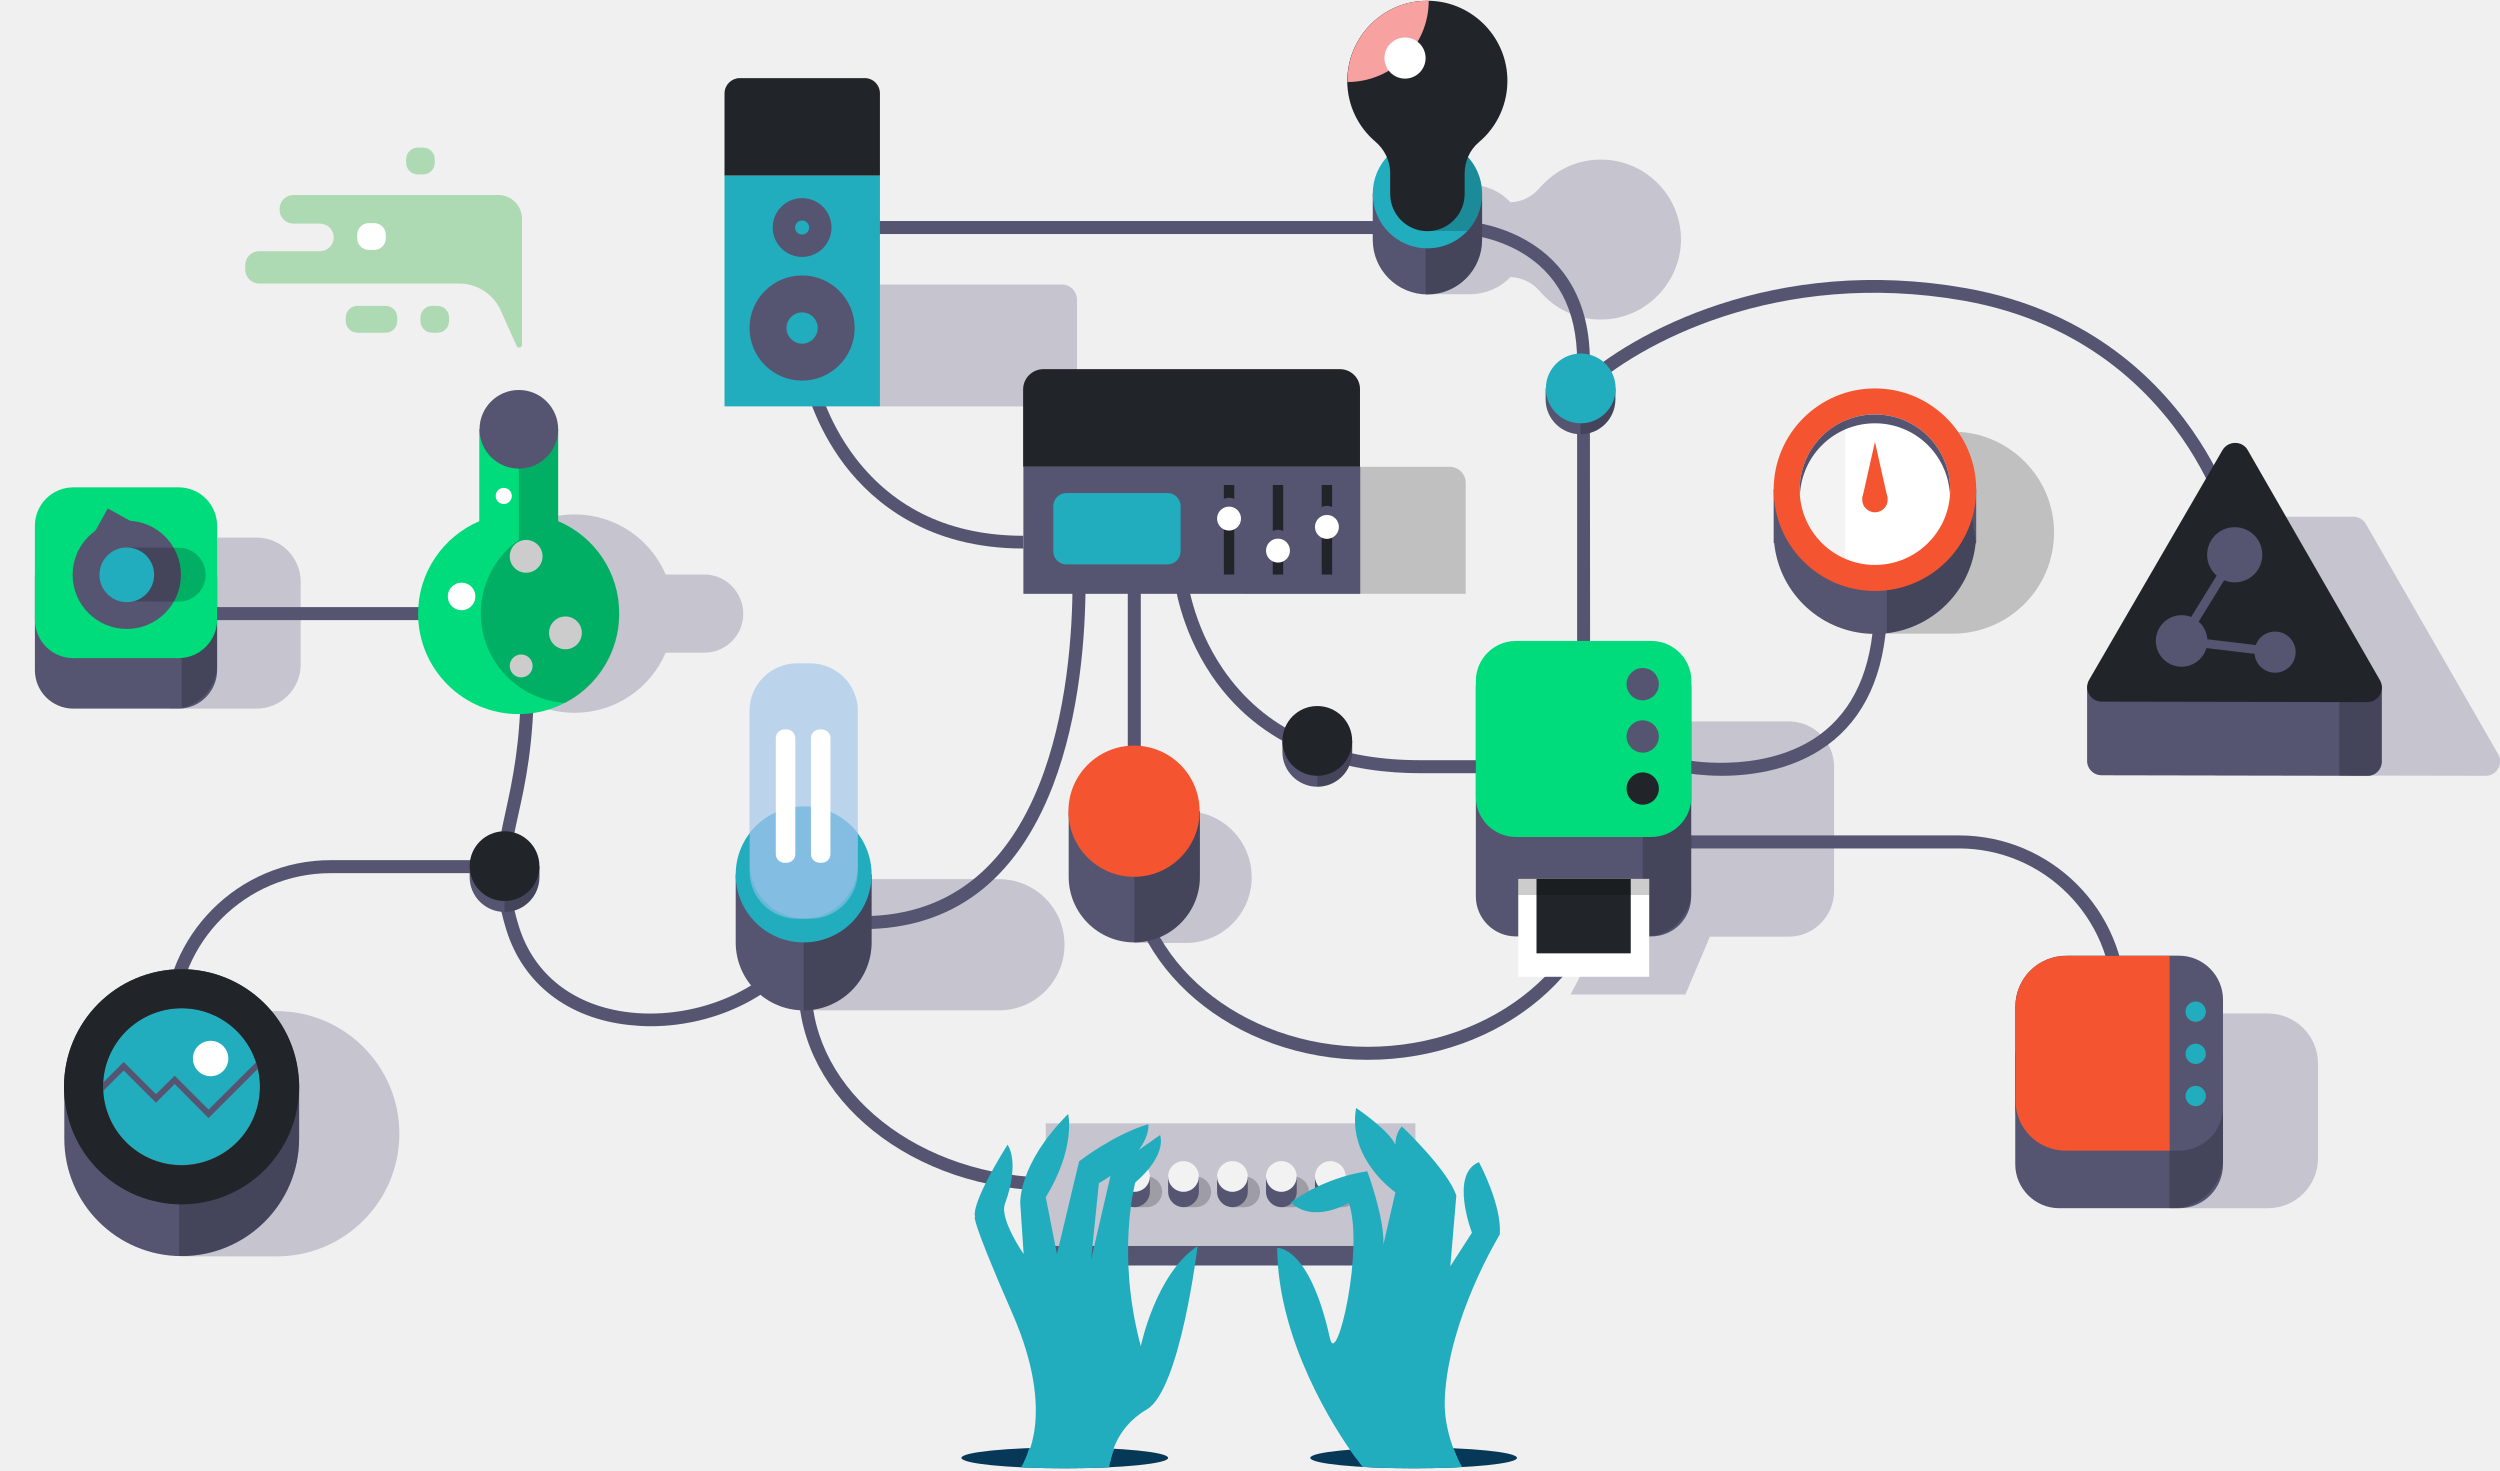
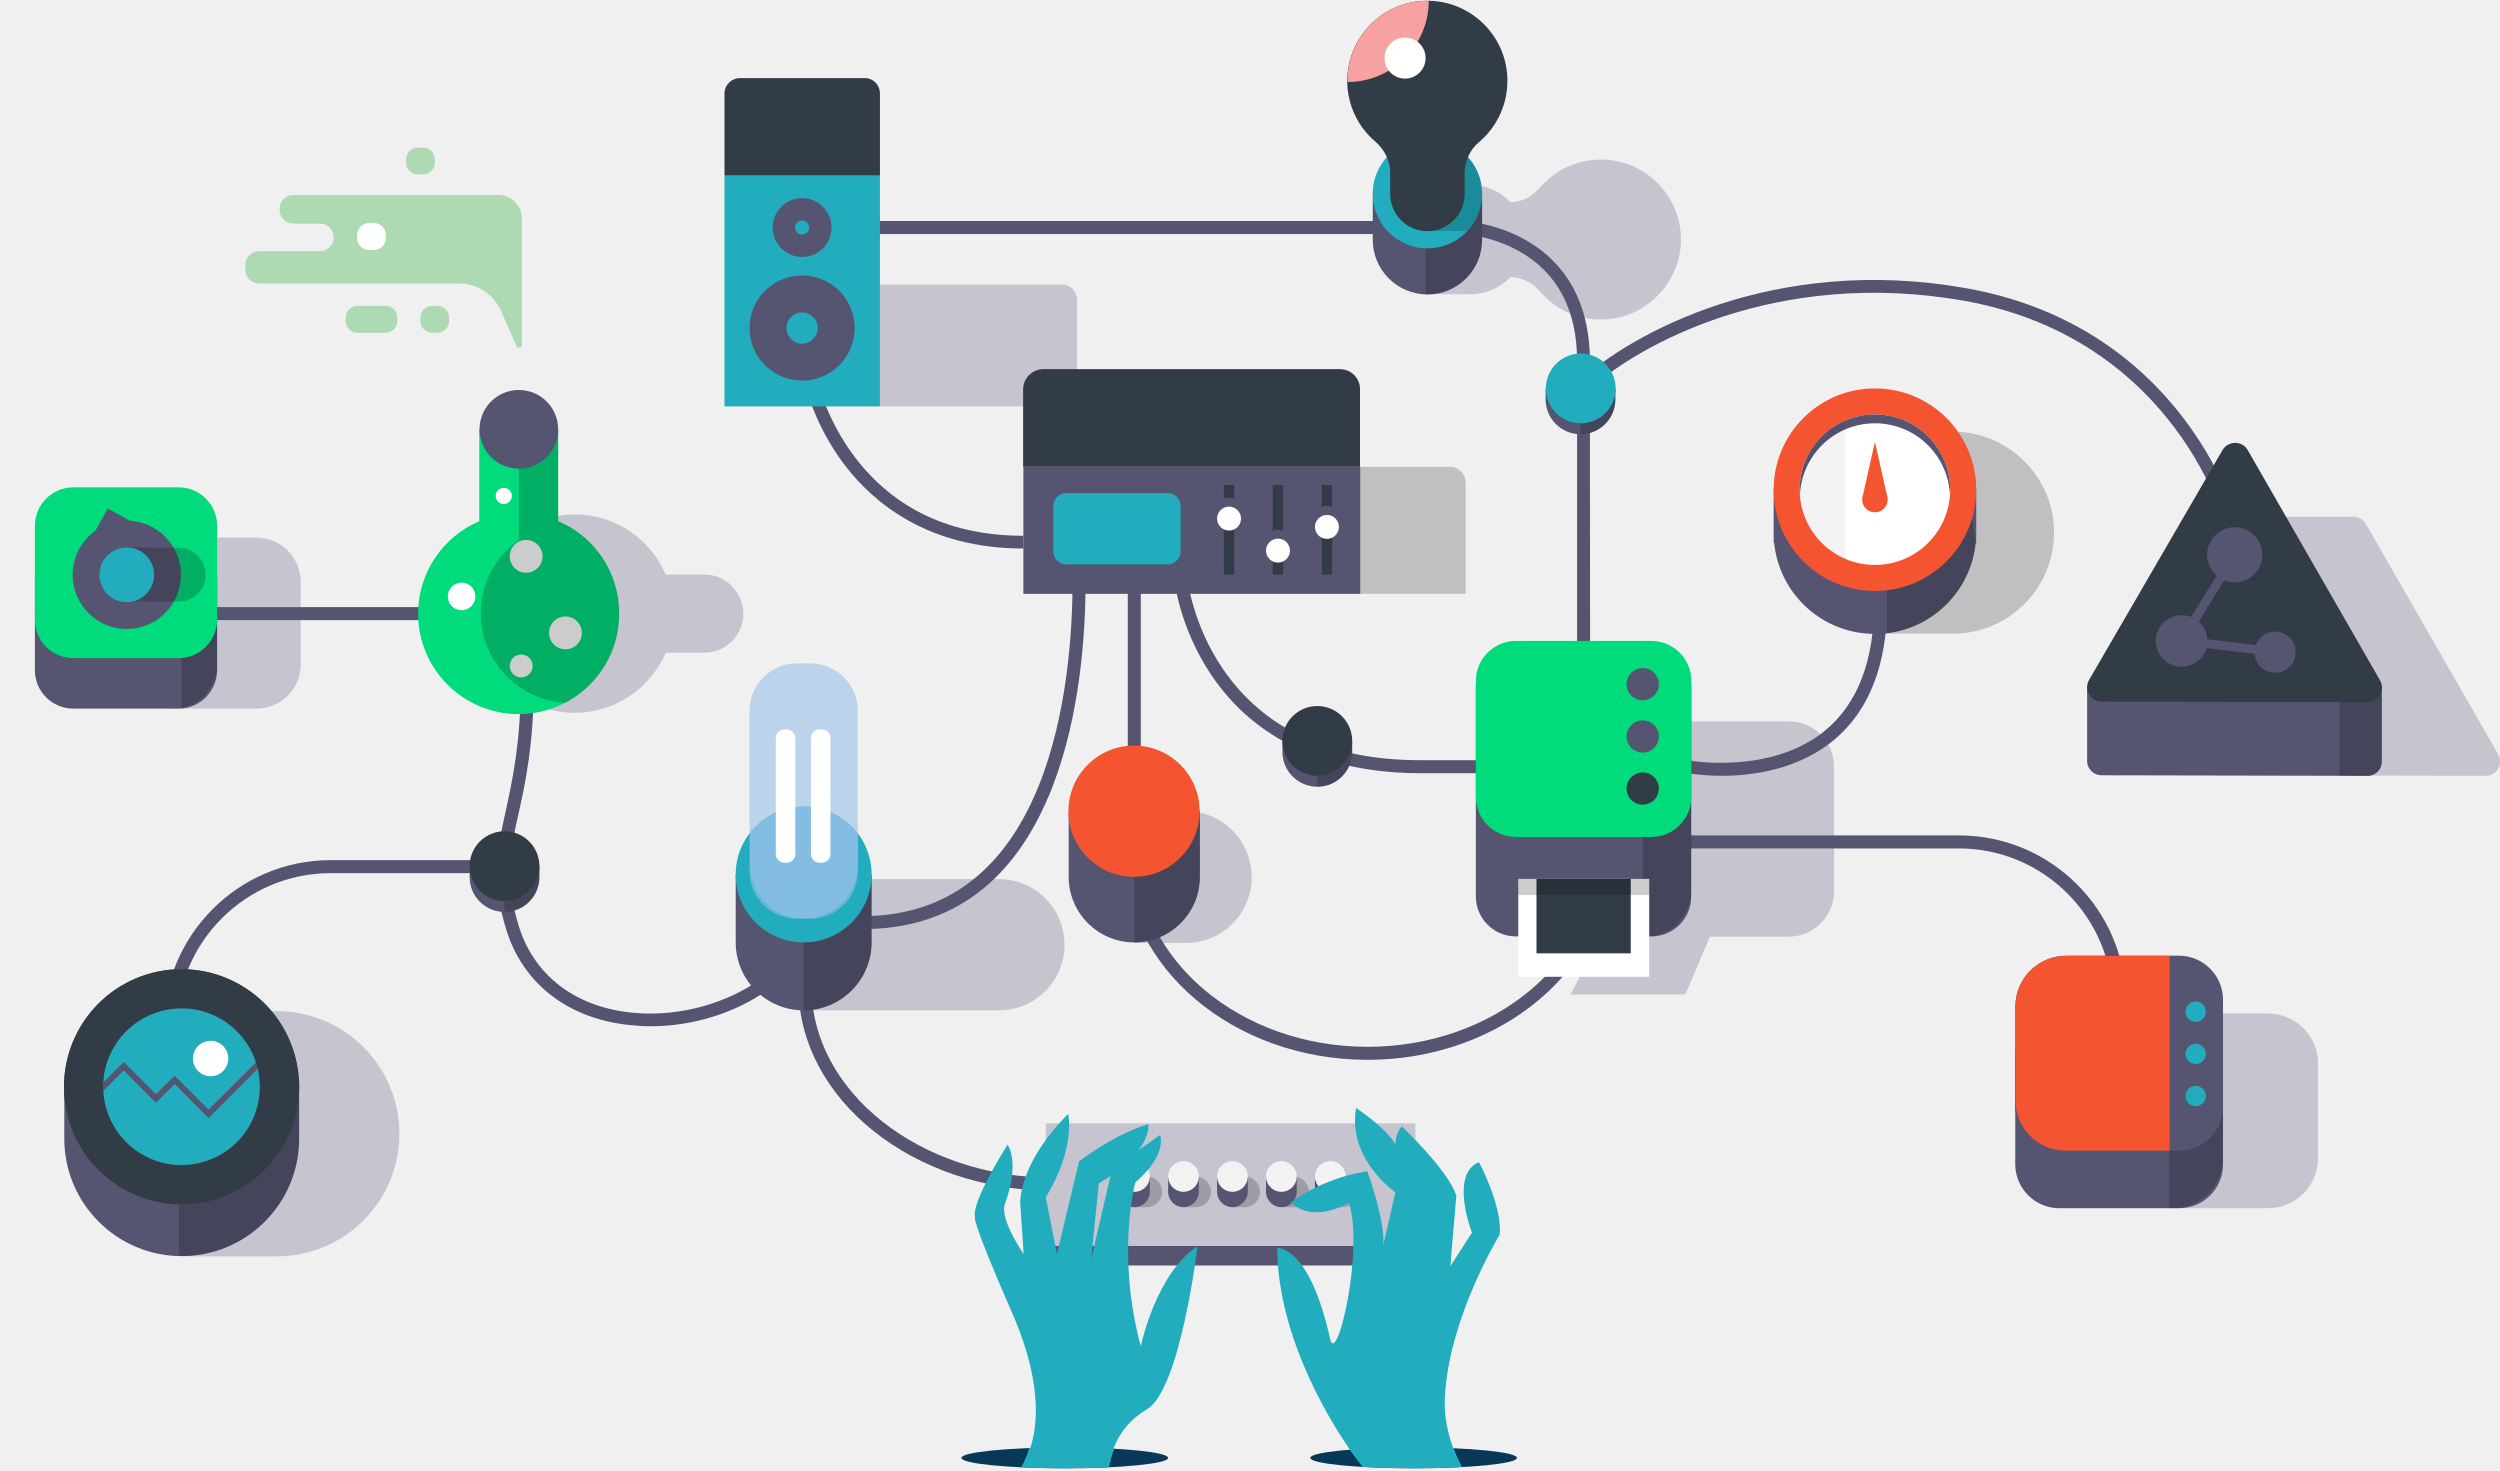
<svg xmlns="http://www.w3.org/2000/svg" xmlns:xlink="http://www.w3.org/1999/xlink" version="1.1" id="Layer_1" x="0px" y="0px" viewBox="80 358 960.3 565" style="enable-background:new 80 358 960.3 565;" xml:space="preserve">
  <style type="text/css">
	.st0{fill:#083857;}
	.st1{fill:#C5C4CF;}
	.st2{fill:#555572;}
	.st3{opacity:0.2;enable-background:new    ;}
- 	.st4{fill:#212529;}
+ 	.st4{fill:#323c47;}
	.st5{fill:#F45530;}
	.st6{fill:#22adbf;}
	.st7{fill:#F2F2F2;}
	.st8{clip-path:url(#SVGID_2_);fill:#22adbf;}
	.st9{clip-path:url(#SVGID_4_);fill:#22adbf;}
	.st10{fill:#FFFFFF;}
	.st11{fill:#00DB7C;}
	.st12{fill:#ADD9B3;}
	.st13{fill:#F7A1A1;}
	.st14{opacity:5.000000e-02;enable-background:new    ;}
	.st15{opacity:0.59;fill:#96C1E8;enable-background:new    ;}
	.st16{fill:#595A5C;}
</style>
  <ellipse class="st0" cx="489" cy="918" rx="39.7" ry="4" />
  <ellipse class="st0" cx="623" cy="918" rx="39.7" ry="4" />
  <path id="XMLID_122_" class="st1" d="M186.3,746.4h-36v16.8c-6.9,8.2-11.1,18.8-11.1,30.3c0,11.6,4.2,22.1,11.1,30.3v16.8h36  c26,0,47.1-21.1,47.1-47.1C233.4,767.5,212.3,746.4,186.3,746.4z" />
  <path id="XMLID_117_" class="st2" d="M194.9,773.9v21.5c0,24.9-20.2,45.1-45.1,45.1s-45.1-20.2-45.1-45.1v-21.5H194.9z" />
  <path class="st3" d="M148.8,840.4c0.3,0,0.7,0,1,0c24.9,0,45.1-20.2,45.1-45.1v-21.5h-46.1V840.4z" />
  <path class="st1" d="M951.1,822.1h-37.7v-23.4L894,766.6c0-10.7,8.6-19.3,19.3-19.3h37.8c10.7,0,19.3,8.6,19.3,19.3v36.2  C970.4,813.5,961.8,822.1,951.1,822.1z" />
  <path class="st2" d="M917,822.1h-46c-9.3,0-16.9-7.6-16.9-16.9v-41c0-9.3,7.6-16.9,16.9-16.9h46c9.3,0,16.9,7.6,16.9,16.9v41  C933.9,814.6,926.4,822.1,917,822.1z" />
  <path class="st3" d="M914.6,747.3h-1.3v74.8h1.3c10.7,0,19.3-8.6,19.3-19.3v-36.2C933.9,756,925.3,747.3,914.6,747.3z" />
  <path class="st1" d="M1039.6,647.7l-50.8-88.4c-1.1-1.9-3.1-2.9-5.1-2.8v0h-40.7v64.8l-15.2,26.1c-2.2,3.7,0.5,8.4,4.8,8.4l102,0.2  C1039,656.1,1041.7,651.5,1039.6,647.7z" />
  <path class="st2" d="M994.9,650.9c0-0.3,0-0.5,0-0.8v-28.7h-15.8l-35.7-62.2c-2.1-3.7-7.5-3.8-9.7,0l-36.1,62.2h-15.9v29.4h0  c0.3,2.7,2.5,5,5.6,5l102,0.2C992.4,656.1,994.7,653.7,994.9,650.9L994.9,650.9L994.9,650.9z" />
  <path class="st3" d="M978.6,620.5v35.6l10.7,0c3.1,0,5.4-2.5,5.6-5.2l0,0c0-0.3,0-0.5,0-0.8v-28.7h-15.8L978.6,620.5z" />
  <path class="st1" d="M694.9,419.3c-9.4,0-17.7,4.2-23.4,10.8c-2.9,3.4-6.9,5.5-11.3,5.6c-3.8-4.1-9.3-6.7-15.3-6.7h-16.6v8.1  c-2.8,3.6-4.4,8-4.4,12.9c0,4.9,1.7,9.3,4.4,12.9v8.1h16.6c6,0,11.5-2.6,15.3-6.6c4.3,0.2,8.4,2.1,11.2,5.4  c5.9,7,14.9,11.4,24.9,10.9c16.4-0.7,29.5-14.6,29.4-31C725.5,432.9,711.8,419.3,694.9,419.3z" />
  <path class="st1" d="M535.6,669.6h-19.9v9.8c-3.3,4.3-5.3,9.6-5.3,15.5s2,11.2,5.3,15.5v9.8h19.9c13.9,0,25.2-11.3,25.2-25.2  C560.8,680.9,549.5,669.6,535.6,669.6z" />
  <path class="st1" d="M178.5,630.2h-33.2v-20.5l-17-28.2c0-9.4,7.6-17,17-17h33.2c9.4,0,17,7.6,17,17v31.8  C195.5,622.6,187.9,630.2,178.5,630.2z" />
  <path class="st1" d="M350.6,578.7h-14.9c-5.8-13.6-19.3-23.1-35-23.1c-21,0-38.1,17-38.1,38.1s17,38.1,38.1,38.1  c15.7,0,29.2-9.5,35-23.1h14.9c8.2,0,14.9-6.7,14.9-14.9S358.9,578.7,350.6,578.7z" />
  <path class="st1" d="M463.7,695.7c-0.2,0-0.4,0-0.6,0v0h-74.3V720c-0.1,0.3-0.1,0.6-0.1,0.9c0,0.3,0,0.6,0.1,0.9v24.3h74.3v0  c0.2,0,0.4,0,0.6,0c13.9,0,25.2-11.3,25.2-25.2S477.7,695.7,463.7,695.7z" />
  <path class="st1" d="M767,635.1h-78.8v82.7h6.7l-11.6,22.2h44.1l9.4-22.2H767c9.7,0,17.5-7.9,17.5-17.5v-47.6  C784.6,642.9,776.7,635.1,767,635.1z" />
  <path class="st2" d="M896.5,747.3h-5v-4.3c0-32.6-26.5-59.1-59.1-59.1H724v-5h108.5c35.3,0,64.1,28.7,64.1,64.1V747.3z" />
  <rect x="160" y="591.2" class="st2" width="92.1" height="5" />
  <path class="st2" d="M148.6,630.2h-40.4c-8.2,0-14.8-6.6-14.8-14.8v-36c0-8.2,6.6-14.8,14.8-14.8h40.4c8.2,0,14.8,6.6,14.8,14.8v36  C163.4,623.5,156.8,630.2,148.6,630.2z" />
  <path class="st2" d="M605.3,765.1c-51.6,0-93.5-35.6-93.5-79.3h5c0,41,39.7,74.3,88.5,74.3s88.5-33.3,88.5-74.3h5  C698.8,729.5,656.9,765.1,605.3,765.1z" />
  <path class="st2" d="M940.8,571.7l-4.8-1.3c0.9-3.4-2.4-20.2-15.2-40.2c-13.7-21.3-39.8-48.4-86.5-56.7  C763,461,709.3,489.9,688.9,509l-3.4-3.6c21.1-19.7,76.5-49.7,149.7-36.7c48.5,8.6,75.6,36.8,89.8,58.9  C937.7,547.3,942.3,565.9,940.8,571.7z" />
  <path class="st2" d="M690.8,625.1h-5V496.8c0-19.9-7.6-34.2-22.6-42.5c-11.3-6.2-22.6-6.5-22.8-6.5l0.1-5c0.5,0,12.7,0.3,25,7.1  c11.5,6.3,25.2,19.5,25.2,46.8L690.8,625.1L690.8,625.1z" />
  <rect x="411.3" y="442.9" class="st2" width="205.5" height="5" />
  <path id="XMLID_16_" class="st2" d="M649.3,432.4v17.7c0,11.6-9.4,21-21,21c-11.6,0-21-9.4-21-21v-17.7H649.3z" />
  <path class="st3" d="M627.7,432.4h21.6v17.7c0,11.6-9.4,21-21,21c-0.2,0-0.4,0-0.7,0V432.4z" />
  <rect x="513.2" y="577.1" class="st2" width="5" height="85.1" />
  <path class="st2" d="M473.1,568.7c-36.5,0-57.4-17.4-68.6-32c-12-15.8-15.3-31.4-15.5-32l4.9-1c0,0.2,3.3,15.3,14.7,30.2  c15.2,19.8,36.9,29.9,64.5,29.9L473.1,568.7L473.1,568.7z" />
  <path class="st2" d="M329.9,752.2c-2.8,0-5.7-0.2-8.5-0.5c-23.4-2.6-40.5-15.9-46.9-36.5c-6-19.4-3.6-30.3-0.3-45.4  c2.6-11.9,5.9-26.8,5.9-51h5c0,24.8-3.3,40-6,52.1c-3.3,14.9-5.4,24.7,0.2,42.9c5.8,18.7,21.3,30.7,42.7,33.1  c25.9,2.9,53.6-9.2,64.3-28l4.3,2.5C379.9,739.9,355.3,752.2,329.9,752.2z" />
  <path class="st2" d="M663.2,655h-37.8c-24.9,0-58.9-6.5-79.9-37.4C532.9,599,531.1,580.8,531,580l5-0.5l-2.5,0.2l2.5-0.2  c0,0.2,1.8,17.9,13.7,35.4c15.9,23.3,41.4,35.1,75.7,35.1h37.8L663.2,655L663.2,655z" />
  <path class="st2" d="M741.3,656c-7.6,0-12.9-1-13.4-1l0.9-4.9c0.3,0.1,31.7,5.6,52.4-11.6c12.4-10.3,18.7-26.8,18.7-48.9h5  c0,23.7-6.9,41.4-20.5,52.7C770.6,653.7,753.1,656,741.3,656z" />
  <path class="st2" d="M484.7,815.4c-54,0-98-35.2-98-78.5h5c0,40.5,41.7,73.5,93,73.5V815.4z" />
  <path class="st2" d="M411.3,714.9v-5c72.8,0,80.7-90.2,80.7-129h5c0,21.1-2.2,51.9-12.6,79C470.3,696.4,445.7,714.9,411.3,714.9z" />
  <path id="XMLID_292_" class="st3" d="M830.1,523.8h-29.7v13.8c-5.7,6.8-9.1,15.5-9.1,25s3.4,18.3,9.1,25v13.8h29.7  c21.5,0,38.9-17.4,38.9-38.9C869,541.2,851.5,523.8,830.1,523.8z" />
  <path id="XMLID_4_" class="st3" d="M636.8,537.3h-79.5v48.8H643v-42.7C643,540,640.2,537.3,636.8,537.3z" />
  <rect id="XMLID_44_" x="481.7" y="797" class="st2" width="142" height="47.1" />
  <path id="XMLID_3_" class="st4" d="M412.2,388h-48c-3.2,0-5.9,2.6-5.9,5.9v31.6H418v-31.6C418,390.6,415.4,388,412.2,388z" />
  <path id="XMLID_5_" class="st1" d="M488,467.3H418v46.8h75.7v-41C493.7,469.9,491.1,467.3,488,467.3z" />
  <rect id="XMLID_7_" x="473.1" y="537.3" class="st2" width="129.4" height="48.8" />
  <path id="XMLID_6_" class="st4" d="M594.7,499.8H480.8c-4.3,0-7.8,3.5-7.8,7.8v29.7h129.4v-29.7C602.5,503.3,599,499.8,594.7,499.8z  " />
  <path class="st2" d="M771.1,536.9c7.1-8,17.5-13.1,29.1-13.1c11.6,0,22,5.1,29.1,13.1l9.8,9.1v20.6h-0.2  c-2,19.6-18.5,34.9-38.7,34.9s-36.7-15.3-38.7-34.9h-0.2v-20.6L771.1,536.9z" />
  <path id="XMLID_30_" class="st2" d="M540.9,669.6v25.2c0,13.9-11.3,25.2-25.2,25.2s-25.2-11.3-25.2-25.2v-25.2L540.9,669.6  L540.9,669.6z" />
  <path id="XMLID_32_" class="st3" d="M540.9,669.6v25.2c0,13.9-11.3,25.2-25.2,25.2v-50.4H540.9z" />
  <circle id="XMLID_18_" class="st5" cx="515.6" cy="669.6" r="25.2" />
  <path id="XMLID_15_" class="st2" d="M414.8,693.9V720c0,14.4-11.7,26.1-26.1,26.1s-26.1-11.7-26.1-26.1v-26.1H414.8z" />
  <path id="XMLID_14_" class="st3" d="M414.8,693.9V720c0,14.4-11.7,26.1-26.1,26.1v-52.2H414.8z" />
  <circle id="XMLID_13_" class="st6" cx="388.7" cy="693.9" r="26.1" />
  <g>
    <path id="XMLID_21_" class="st2" d="M599.4,642.6v4.2c0,7.4-6,13.4-13.4,13.4c-7.4,0-13.4-6-13.4-13.4v-4.2H599.4z" />
    <path id="XMLID_17_" class="st3" d="M599.4,642.6v4.2c0,7.4-6,13.4-13.4,13.4v-17.6H599.4z" />
    <circle id="XMLID_9_" class="st4" cx="586" cy="642.6" r="13.4" />
  </g>
  <g>
    <path id="XMLID_24_" class="st2" d="M700.5,507.2v4.2c0,7.4-6,13.4-13.4,13.4s-13.4-6-13.4-13.4v-4.2H700.5z" />
    <path id="XMLID_23_" class="st3" d="M700.5,507.2v4.2c0,7.4-6,13.4-13.4,13.4v-17.6H700.5L700.5,507.2z" />
    <circle id="XMLID_22_" class="st6" cx="687.2" cy="507.2" r="13.4" />
  </g>
  <rect id="XMLID_35_" x="481.7" y="789.5" class="st1" width="142" height="47.1" />
  <g id="XMLID_47_">
    <path id="XMLID_55_" class="st3" d="M520.5,809.9h-4.7v2.3c-0.8,1-1.2,2.3-1.2,3.6c0,1.4,0.5,2.6,1.2,3.6v2.3h4.7   c3.3,0,5.9-2.7,5.9-5.9S523.8,809.9,520.5,809.9z" />
    <path id="XMLID_49_" class="st2" d="M509.9,809.9v5.9c0,3.3,2.7,5.9,5.9,5.9s5.9-2.7,5.9-5.9v-5.9H509.9z" />
    <circle id="XMLID_48_" class="st7" cx="515.8" cy="809.9" r="5.9" />
  </g>
  <g id="XMLID_50_">
    <path id="XMLID_53_" class="st3" d="M539.3,809.9h-4.7v2.3c-0.8,1-1.2,2.3-1.2,3.6c0,1.4,0.5,2.6,1.2,3.6v2.3h4.7   c3.3,0,5.9-2.7,5.9-5.9S542.5,809.9,539.3,809.9z" />
    <path id="XMLID_52_" class="st2" d="M528.7,809.9v5.9c0,3.3,2.7,5.9,5.9,5.9s5.9-2.7,5.9-5.9v-5.9H528.7z" />
    <circle id="XMLID_51_" class="st7" cx="534.6" cy="809.9" r="5.9" />
  </g>
  <g id="XMLID_54_">
    <path id="XMLID_58_" class="st3" d="M558.1,809.9h-4.7v2.3c-0.8,1-1.2,2.3-1.2,3.6c0,1.4,0.5,2.6,1.2,3.6v2.3h4.7   c3.3,0,5.9-2.7,5.9-5.9S561.3,809.9,558.1,809.9z" />
    <path id="XMLID_57_" class="st2" d="M547.5,809.9v5.9c0,3.3,2.7,5.9,5.9,5.9s5.9-2.7,5.9-5.9v-5.9H547.5z" />
    <circle id="XMLID_56_" class="st7" cx="553.4" cy="809.9" r="5.9" />
  </g>
  <g id="XMLID_59_">
    <path id="XMLID_62_" class="st3" d="M576.9,809.9h-4.7v2.3c-0.8,1-1.2,2.3-1.2,3.6c0,1.4,0.5,2.6,1.2,3.6v2.3h4.7   c3.3,0,5.9-2.7,5.9-5.9S580.1,809.9,576.9,809.9z" />
    <path id="XMLID_61_" class="st2" d="M566.3,809.9v5.9c0,3.3,2.7,5.9,5.9,5.9s5.9-2.7,5.9-5.9v-5.9H566.3z" />
    <circle id="XMLID_60_" class="st7" cx="572.2" cy="809.9" r="5.9" />
  </g>
  <g id="XMLID_63_">
    <path id="XMLID_66_" class="st3" d="M595.7,809.9H591v2.3c-0.8,1-1.2,2.3-1.2,3.6c0,1.4,0.5,2.6,1.2,3.6v2.3h4.7   c3.3,0,5.9-2.7,5.9-5.9S598.9,809.9,595.7,809.9z" />
    <path id="XMLID_65_" class="st2" d="M585.1,809.9v5.9c0,3.3,2.7,5.9,5.9,5.9s5.9-2.7,5.9-5.9v-5.9H585.1z" />
    <circle id="XMLID_64_" class="st7" cx="591" cy="809.9" r="5.9" />
  </g>
  <path id="XMLID_235_" class="st6" d="M473.3,919.6c0,0,12.8-17.7-4.4-57c-17.2-39.3-14.3-37.2-14.3-37.2s-2.7-3.3,12.4-27.7  c0,0,5,6.3-1,22.8c-2.1,5.8,7.2,19.2,7.2,19.2l-1.3-19.4c0,0-1-15,18.4-34.4c0,0,3.1,12.8-8.6,32l4.3,21.8l8.5-35.6  c0,0,13.2-10.3,26.6-14.3c0,0,1.8,10.6-19,22.7l-3,29.4l8.1-35l18.4-12.9c0,0,3.1,7.3-9.5,18.2c0,0-7.5,27.1,2.1,62.9  c0,0,5.8-28,21.8-38.4c0,0-6.6,55.2-19.5,62.7c-12.9,7.5-14,20-14,20L473.3,919.6z" />
  <g>
    <g>
      <defs>
        <ellipse id="SVGID_1_" cx="489" cy="918" rx="39.7" ry="4" />
      </defs>
      <clipPath id="SVGID_2_">
        <use xlink:href="#SVGID_1_" style="overflow:visible;" />
      </clipPath>
      <path id="XMLID_2_" class="st8" d="M472,922c0,0,14.1-20.1-3.1-59.4c-17.2-39.3-14.3-37.2-14.3-37.2s-2.7-3.3,12.4-27.7    c0,0,5,6.3-1,22.8c-2.1,5.8,7.2,19.2,7.2,19.2l-1.3-19.4c0,0-1-15,18.4-34.4c0,0,3.1,12.8-8.6,32l4.3,21.8l8.5-35.6    c0,0,13.2-10.3,26.6-14.3c0,0,1.8,10.6-19,22.7l-3,29.4l8.1-35l18.4-12.9c0,0,3.1,7.3-9.5,18.2c0,0-7.5,27.1,2.1,62.9    c0,0,5.8-28,21.8-38.4c0,0-6.6,55.2-19.5,62.7C507.6,907,506,922,506,922L472,922L472,922z" />
    </g>
  </g>
  <g>
    <g>
      <defs>
        <ellipse id="SVGID_3_" cx="623" cy="918" rx="39.7" ry="4" />
      </defs>
      <clipPath id="SVGID_4_">
        <use xlink:href="#SVGID_3_" style="overflow:visible;" />
      </clipPath>
      <path id="XMLID_8_" class="st9" d="M575.8,819.9c0,0,11.7-9.3,29.4-12c0,0,6.6,17.7,6.2,28.1l4.6-20c0,0-18.4-12.6-15.1-32.4    c0,0,12.3,8.1,15.1,14.1c0,0-0.1-4.5,2.5-7c0,0,17.9,16.9,20.9,26.6l-2.3,27.1l8.3-12.9c0,0-8.6-22.4,2.7-27.1    c0,0,8.9,16.5,8.1,27.9c0,0-19.6,31.9-21.1,62.6c-0.7,15.1,6.8,27.1,6.8,27.1h-38.1c0,0-32.9-41-33.1-84.6c0,0,12.4-1.3,20.3,34.8    c2.5,11.4,13.2-34.8,7.2-52.2C598.1,820,584.9,828.3,575.8,819.9z" />
    </g>
  </g>
  <path class="st3" d="M804.8,524.1c9.7,1.2,18.3,5.9,24.5,12.8h5.2l4.5,29.7h-0.2c-1.8,18.1-16.1,32.5-34,34.6L804.8,524.1  L804.8,524.1z" />
  <circle id="XMLID_36_" class="st5" cx="800.2" cy="546.1" r="38.9" />
  <circle id="XMLID_10_" class="st10" cx="800.2" cy="546.1" r="28.9" />
  <path class="st2" d="M800.2,520.6c15.4,0,27.9,12,28.8,27.2c0-0.6,0.1-1.2,0.1-1.7c0-16-12.9-28.9-28.9-28.9  c-16,0-28.9,12.9-28.9,28.9c0,0.6,0,1.2,0.1,1.7C772.3,532.6,784.8,520.6,800.2,520.6z" />
  <path class="st11" d="M294.4,558.2v-35.3h-30.3v35.3c-13.8,5.9-23.5,19.6-23.5,35.5c0,21.3,17.3,38.6,38.6,38.6  c21.3,0,38.6-17.3,38.6-38.6C317.9,577.7,308.2,564,294.4,558.2z" />
  <circle class="st10" cx="257.3" cy="587.1" r="5.3" />
  <circle class="st10" cx="280.2" cy="613.8" r="4.4" />
  <circle class="st10" cx="273.5" cy="548.5" r="3.1" />
  <circle class="st10" cx="282.1" cy="571.7" r="6.3" />
  <circle class="st10" cx="297.2" cy="601.1" r="6.3" />
  <g>
    <circle class="st5" cx="800.2" cy="549.9" r="4.9" />
    <polygon class="st5" points="805,549.1 800.2,527.7 795.4,549.1  " />
  </g>
  <path class="st12" d="M280.5,490.5V442c0-5-4.1-9.1-9.1-9.1h-78.7c-2.9,0-5.3,2.4-5.3,5.3v0.4c0,2.9,2.4,5.3,5.3,5.3h10.2  c2.9,0,5.3,2.4,5.3,5.3l0,0c0,2.9-2.4,5.3-5.3,5.3h-23.4c-2.9,0-5.3,2.4-5.3,5.3v1.8c0,2.9,2.4,5.3,5.3,5.3h76.8  c7,0,13.3,4.1,16.1,10.5l6.1,13.6C278.9,491.9,280.5,491.6,280.5,490.5z" />
  <path class="st12" d="M228.1,485.8h-10.8c-2.5,0-4.5-2-4.5-4.5v-1.3c0-2.5,2-4.5,4.5-4.5h10.8c2.5,0,4.5,2,4.5,4.5v1.3  C232.6,483.8,230.6,485.8,228.1,485.8z" />
  <path class="st12" d="M242.5,425h-2c-2.5,0-4.5-2-4.5-4.5v-1.3c0-2.5,2-4.5,4.5-4.5h2c2.5,0,4.5,2,4.5,4.5v1.3  C247,423,245,425,242.5,425z" />
  <path class="st10" d="M223.7,454h-2c-2.5,0-4.5-2-4.5-4.5v-1.3c0-2.5,2-4.5,4.5-4.5h2c2.5,0,4.5,2,4.5,4.5v1.3  C228.2,452,226.2,454,223.7,454z" />
  <path class="st12" d="M248,485.8h-2c-2.5,0-4.5-2-4.5-4.5v-1.3c0-2.5,2-4.5,4.5-4.5h2c2.5,0,4.5,2,4.5,4.5v1.3  C252.5,483.8,250.5,485.8,248,485.8z" />
  <circle id="XMLID_11_" class="st6" cx="628.3" cy="432.4" r="21" />
  <path class="st3" d="M628.3,446.7h15.3c3.5-3.7,5.7-8.8,5.7-14.3c0-6.2-2.7-11.8-7-15.6h-14V446.7z" />
  <path class="st4" d="M628,358.3c16.5-0.2,30.3,12.9,31,29.4c0.4,10-3.9,19-10.9,24.9c-3.6,3-5.5,7.5-5.5,12.1v7.8l0,0  c0,7.9-6.4,14.3-14.3,14.3s-14.3-6.4-14.3-14.3l0,0v-8.1c0-4.6-2.2-9-5.7-12c-6.6-5.6-10.8-14-10.8-23.4  C597.6,372.1,611.2,358.4,628,358.3z" />
  <path class="st13" d="M628,358.3c0.3,0,0.5,0,0.8,0c0,17.2-14,31.2-31.2,31.2c0-0.2,0-0.3,0-0.5C597.6,372.1,611.2,358.4,628,358.3z  " />
  <circle class="st10" cx="619.7" cy="380.3" r="7.9" />
  <path class="st2" d="M714.3,717.7h-52c-8.5,0-15.4-6.9-15.4-15.4v-81h82.7v81C729.7,710.8,722.8,717.7,714.3,717.7z" />
  <rect x="587.7" y="544.3" class="st4" width="4" height="34.4" />
  <rect x="568.9" y="544.3" class="st4" width="4" height="34.4" />
  <rect x="550.1" y="544.3" class="st4" width="4" height="34.4" />
  <circle class="st2" cx="552.1" cy="553.8" r="4.6" />
  <circle class="st10" cx="552.1" cy="557.2" r="4.6" />
  <circle class="st2" cx="570.9" cy="566.1" r="4.6" />
  <circle class="st10" cx="570.9" cy="569.5" r="4.6" />
  <circle class="st2" cx="589.7" cy="556.9" r="4.6" />
  <circle class="st10" cx="589.7" cy="560.4" r="4.6" />
  <path class="st6" d="M528.5,574.8h-38.9c-2.7,0-5-2.2-5-5v-17.4c0-2.7,2.2-5,5-5h38.9c2.7,0,5,2.2,5,5v17.4  C533.5,572.5,531.2,574.8,528.5,574.8z" />
  <path class="st14" d="M788.8,519.5c-10.3,4.4-17.5,14.7-17.5,26.6s7.2,22.1,17.5,26.6V519.5z" />
  <path class="st3" d="M294.4,558.2v-35.3h-15.1v42.5c-8.8,6.2-14.6,16.5-14.6,28.2c0,18.3,14.3,33.3,32.4,34.4  c12.4-6.4,20.8-19.3,20.8-34.2C317.9,577.7,308.2,564,294.4,558.2z" />
  <circle class="st2" cx="279.3" cy="522.9" r="15.1" />
  <path class="st15" d="M391.3,710.9h-5.2c-10,0-18.2-8.2-18.2-18.2v-61.7c0-10,8.2-18.2,18.2-18.2h5.2c10,0,18.2,8.2,18.2,18.2v61.7  C409.5,702.7,401.3,710.9,391.3,710.9z" />
  <path class="st15" d="M409.5,678.1c-4.8-6.2-12.3-10.3-20.7-10.3c-8.5,0-16,4-20.7,10.3v12c0,11.4,9.3,20.7,20.7,20.7l0,0  c11.4,0,20.7-9.3,20.7-20.7V678.1z" />
  <path class="st10" d="M382.2,689.4h-0.9c-1.8,0-3.3-1.5-3.3-3.3v-44.6c0-1.8,1.5-3.3,3.3-3.3h0.9c1.8,0,3.3,1.5,3.3,3.3v44.6  C385.5,687.9,384,689.4,382.2,689.4z" />
  <path class="st10" d="M395.7,689.4h-0.9c-1.8,0-3.3-1.5-3.3-3.3v-44.6c0-1.8,1.5-3.3,3.3-3.3h0.9c1.8,0,3.3,1.5,3.3,3.3v44.6  C399,687.9,397.5,689.4,395.7,689.4z" />
  <rect id="XMLID_1_" x="358.3" y="425.5" class="st6" width="59.7" height="88.6" />
  <circle id="XMLID_357_" class="st2" cx="388.1" cy="484" r="20.2" />
  <circle id="XMLID_360_" class="st6" cx="388.1" cy="484" r="6" />
  <circle id="XMLID_359_" class="st2" cx="388.1" cy="445.4" r="11.3" />
  <circle id="XMLID_361_" class="st6" cx="388.1" cy="445.4" r="2.7" />
  <path class="st2" d="M147.9,756.8h-5v-4.3c0-35.3,28.7-64.1,64.1-64.1h63.4v5H207c-32.6,0-59.1,26.5-59.1,59.1  C147.9,752.6,147.9,756.8,147.9,756.8z" />
  <path class="st2" d="M917,800h-46c-9.3,0-16.9-7.6-16.9-16.9v-38.3c0-10.9,8.8-19.7,19.7-19.7H917c9.3,0,16.9,7.6,16.9,16.9v41  C933.9,792.5,926.4,800,917,800z" />
  <path class="st5" d="M913.4,725.2h-39.9c-10.7,0-19.3,8.6-19.3,19.3v36.2c0,10.7,8.6,19.3,19.3,19.3h39.9V725.2z" />
  <g>
    <circle class="st6" cx="923.4" cy="746.6" r="3.9" />
    <circle class="st6" cx="923.4" cy="762.8" r="3.9" />
    <circle class="st6" cx="923.4" cy="779" r="3.9" />
  </g>
  <circle id="XMLID_119_" class="st16" cx="149.7" cy="775.4" r="45.1" />
  <circle id="XMLID_118_" class="st6" cx="149.7" cy="775.4" r="30.1" />
  <polygon class="st2" points="160.1,787.5 147.1,774.4 139.9,781.6 127.5,769.2 116.2,780.5 114.6,778.9 127.5,765.9 139.9,778.3   147.1,771.2 160.1,784.2 181.4,763 183,764.6 " />
  <path id="XMLID_114_" class="st4" d="M138.5,731.7c-24.1,6.2-38.7,30.8-32.5,55s30.8,38.7,55,32.5c24.1-6.2,38.7-30.8,32.5-55  S162.6,725.5,138.5,731.7z M175.7,790.8c-8.5,14.3-27,19.1-41.3,10.6s-19.1-27-10.6-41.3c8.5-14.3,27-19.1,41.3-10.6  C179.4,758,184.1,776.4,175.7,790.8z" />
  <circle class="st10" cx="160.9" cy="764.6" r="6.8" />
  <g>
    <path id="XMLID_28_" class="st2" d="M287.2,690.7v4.2c0,7.4-6,13.4-13.4,13.4s-13.4-6-13.4-13.4v-4.2H287.2z" />
    <path id="XMLID_27_" class="st3" d="M287.2,690.7v4.2c0,7.4-6,13.4-13.4,13.4v-17.6H287.2z" />
    <circle id="XMLID_25_" class="st4" cx="273.8" cy="690.7" r="13.4" />
  </g>
  <path id="XMLID_120_" class="st4" d="M882.5,619.1l51.2-88.2c2.2-3.7,7.6-3.7,9.7,0l50.8,88.4c2.1,3.7-0.6,8.4-4.9,8.4l-102-0.2  C883,627.5,880.3,622.8,882.5,619.1z" />
  <rect x="926.5" y="568.2" transform="matrix(-0.8509 -0.5254 0.5254 -0.8509 1409.268 1575.321)" class="st2" width="3.4" height="38.9" />
  <rect x="917.9" y="604.6" transform="matrix(-0.9929 -0.1189 0.1189 -0.9929 1793.146 1319.517)" class="st2" width="36.1" height="3.4" />
  <circle class="st2" cx="938.4" cy="571.1" r="10.6" />
  <circle class="st2" cx="953.9" cy="608.5" r="7.9" />
  <circle class="st2" cx="918" cy="604.2" r="9.9" />
  <path class="st3" d="M711,717.7h1.2c9.7,0,17.5-7.9,17.5-17.5v-78.8H711L711,717.7L711,717.7z" />
  <g>
    <path class="st11" d="M714.3,679.5h-52c-8.5,0-15.4-6.9-15.4-15.4v-44.5c0-8.5,6.9-15.4,15.4-15.4h52c8.5,0,15.4,6.9,15.4,15.4   v44.5C729.7,672.6,722.8,679.5,714.3,679.5z" />
    <circle class="st2" cx="711" cy="620.8" r="6.2" />
    <circle class="st2" cx="711" cy="640.9" r="6.2" />
    <circle class="st4" cx="711" cy="660.9" r="6.2" />
  </g>
  <g>
    <rect x="663.2" y="695.6" class="st10" width="50.3" height="37.6" />
    <rect x="670.2" y="695.6" class="st4" width="36.2" height="28.6" />
    <rect x="663.2" y="695.6" class="st3" width="50.3" height="6.2" />
  </g>
  <path class="st3" d="M149.8,564.8v65.1c7.8-1.6,13.6-8.4,13.6-16.6v-31.8C163.4,573.2,157.6,566.3,149.8,564.8z" />
  <path class="st11" d="M148.6,610.8h-40.4c-8.2,0-14.8-6.6-14.8-14.8v-36c0-8.2,6.6-14.8,14.8-14.8h40.4c8.2,0,14.8,6.6,14.8,14.8v36  C163.4,604.1,156.8,610.8,148.6,610.8z" />
  <g>
    <circle class="st2" cx="128.7" cy="578.8" r="20.8" />
    <rect x="116.4" y="556.3" transform="matrix(0.484 -0.8751 0.8751 0.484 -429.705 400.2709)" class="st2" width="16.4" height="16.4" />
    <path class="st3" d="M128.7,568.3l20,0.1c5.7,0,10.3,4.7,10.3,10.4l0,0c0,5.7-4.7,10.3-10.4,10.3l-20-0.1L128.7,568.3z" />
    <circle class="st6" cx="128.7" cy="578.8" r="10.5" />
  </g>
  <path class="st6" d="M648.1,804.4c-11.4,4.6-2.7,27.1-2.7,27.1l-8.3,12.9l2.3-27.1c-3-9.7-20.9-26.6-20.9-26.6c-2.6,2.5-2.5,7-2.5,7  c-2.8-5.9-15.1-14.1-15.1-14.1c-3.4,19.7,15.1,32.4,15.1,32.4l-4.6,20c0.4-10.4-6.2-28.1-6.2-28.1c-17.7,2.7-29.4,12-29.4,12  c9,8.4,22.3,0.1,22.3,0.1c6,17.4-4.6,63.7-7.2,52.2c-8-36.1-20.3-34.8-20.3-34.8c0.2,35.5,22,69.5,30.1,80.5h39  c-2.2-5-5.2-13.3-4.7-23.1c1.5-30.7,21.1-62.6,21.1-62.6C657,820.9,648.1,804.4,648.1,804.4z" />
</svg>
